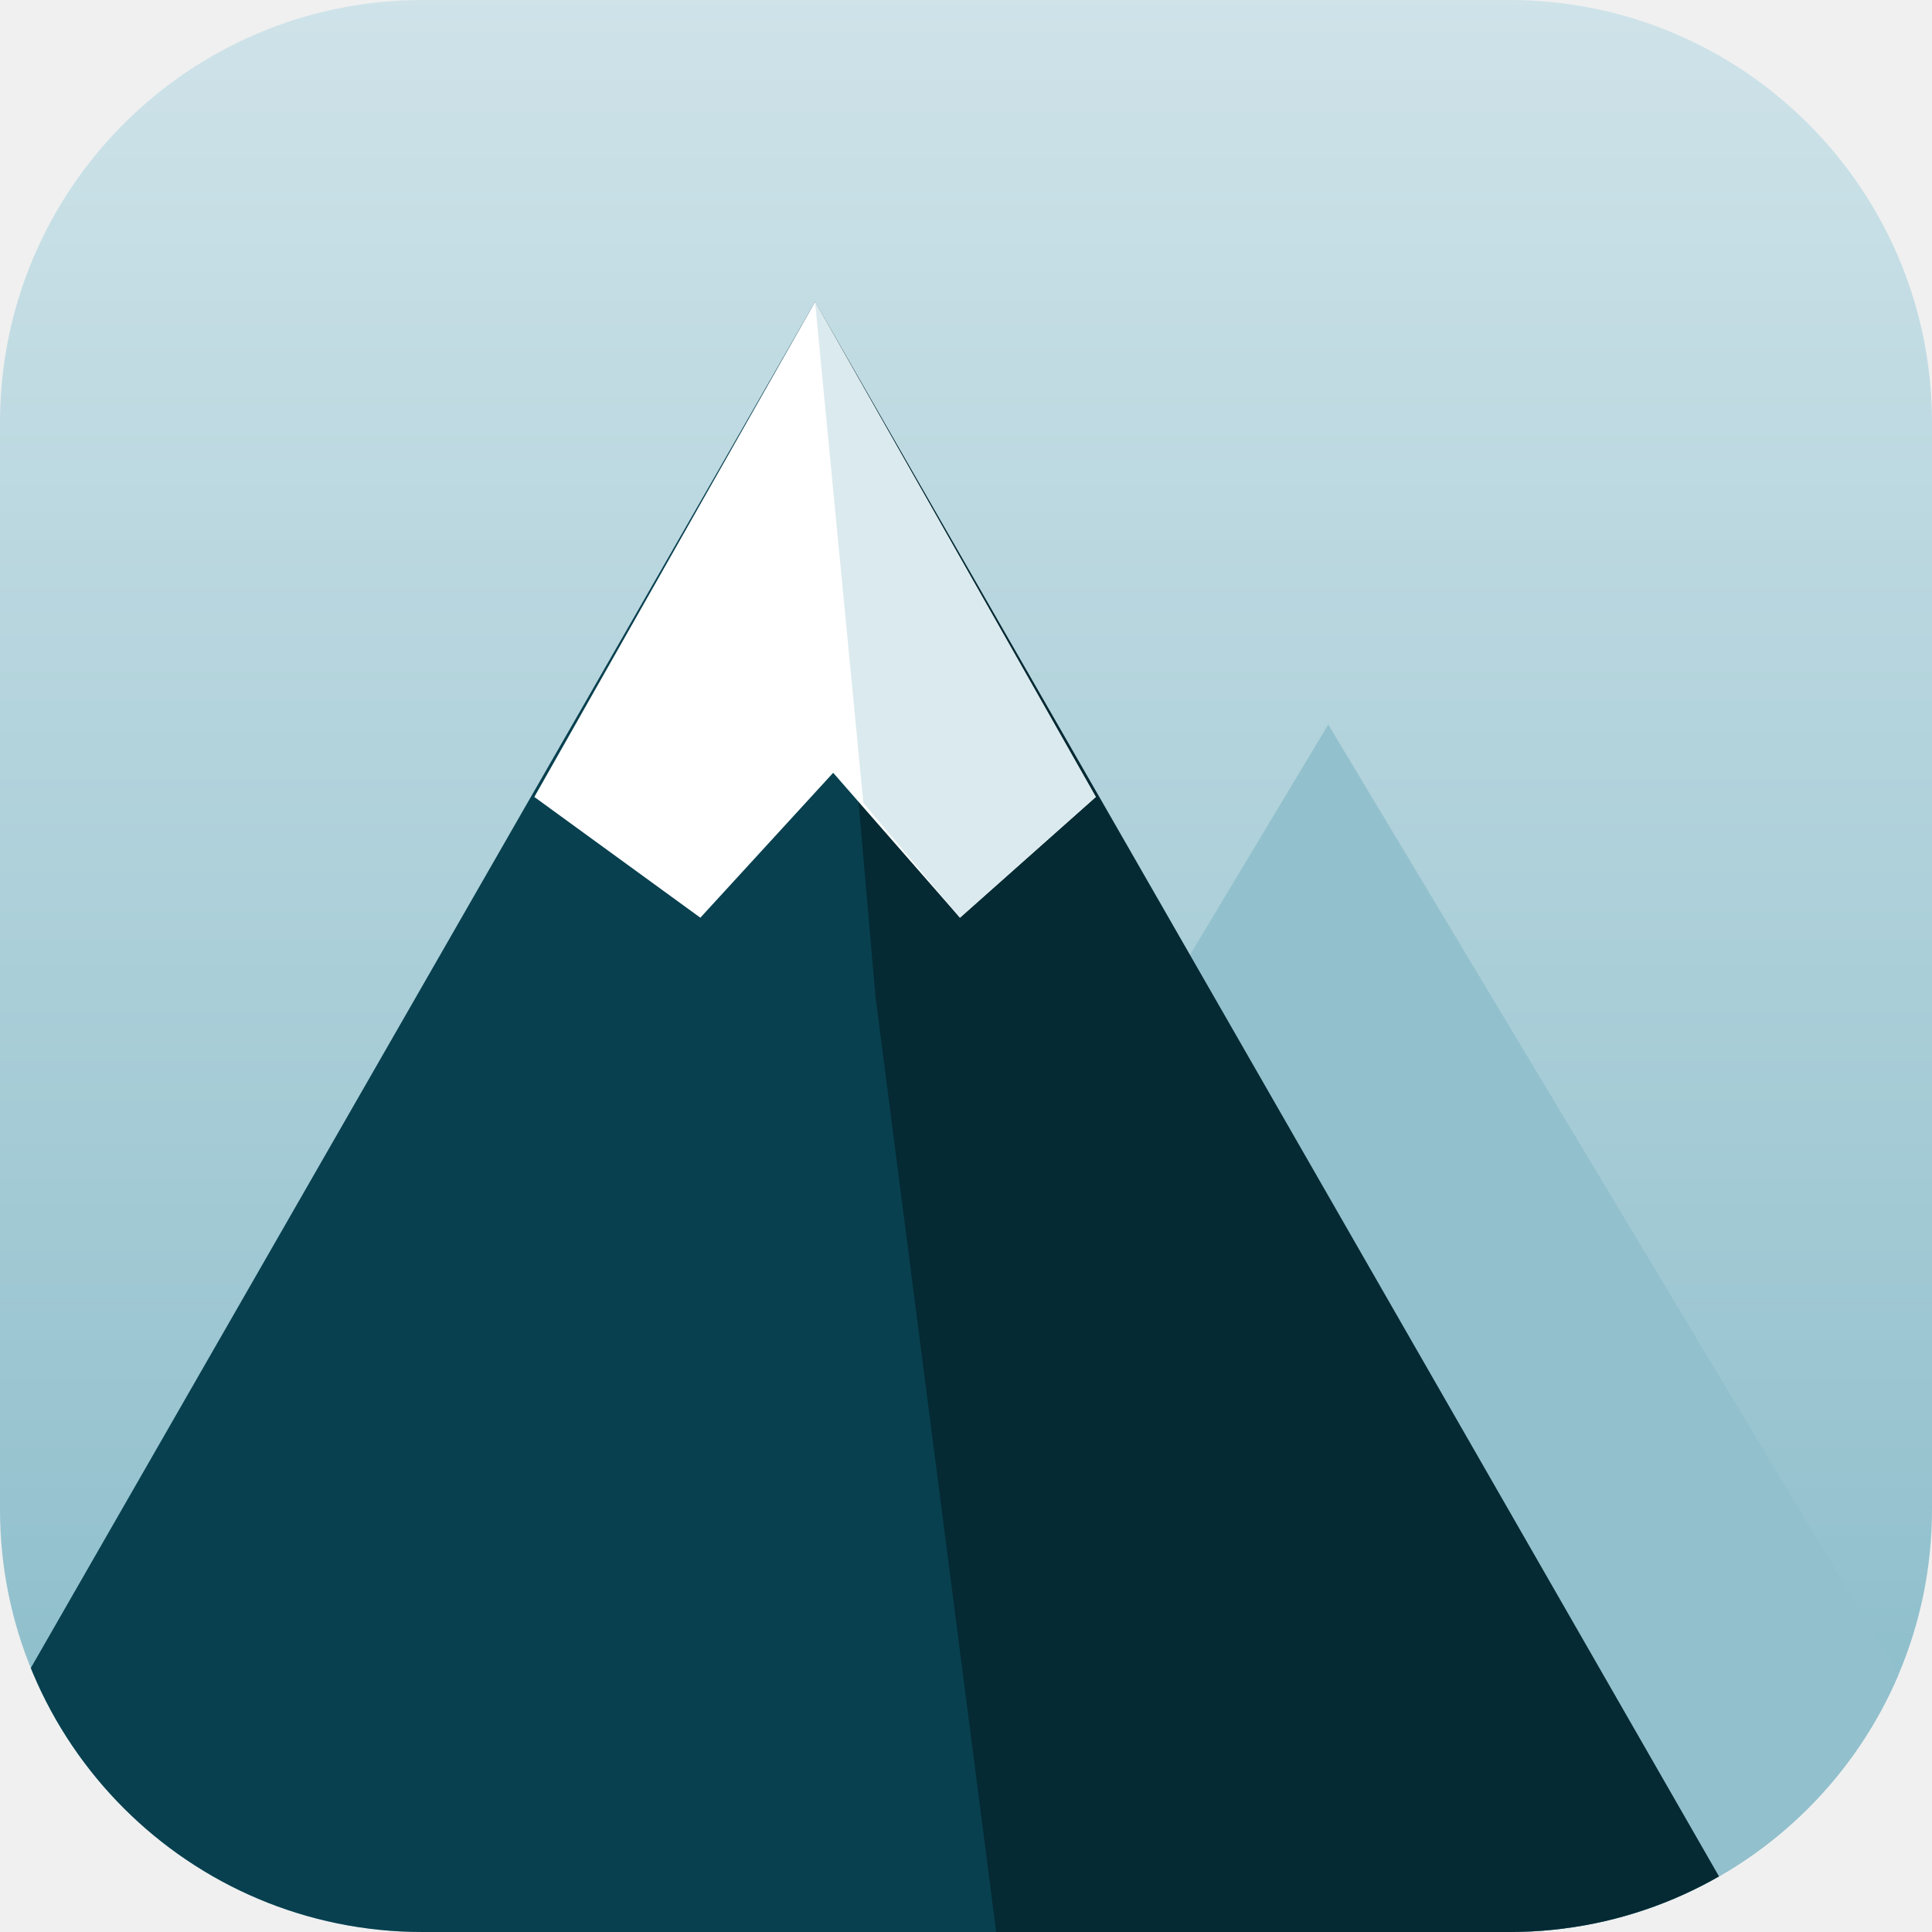
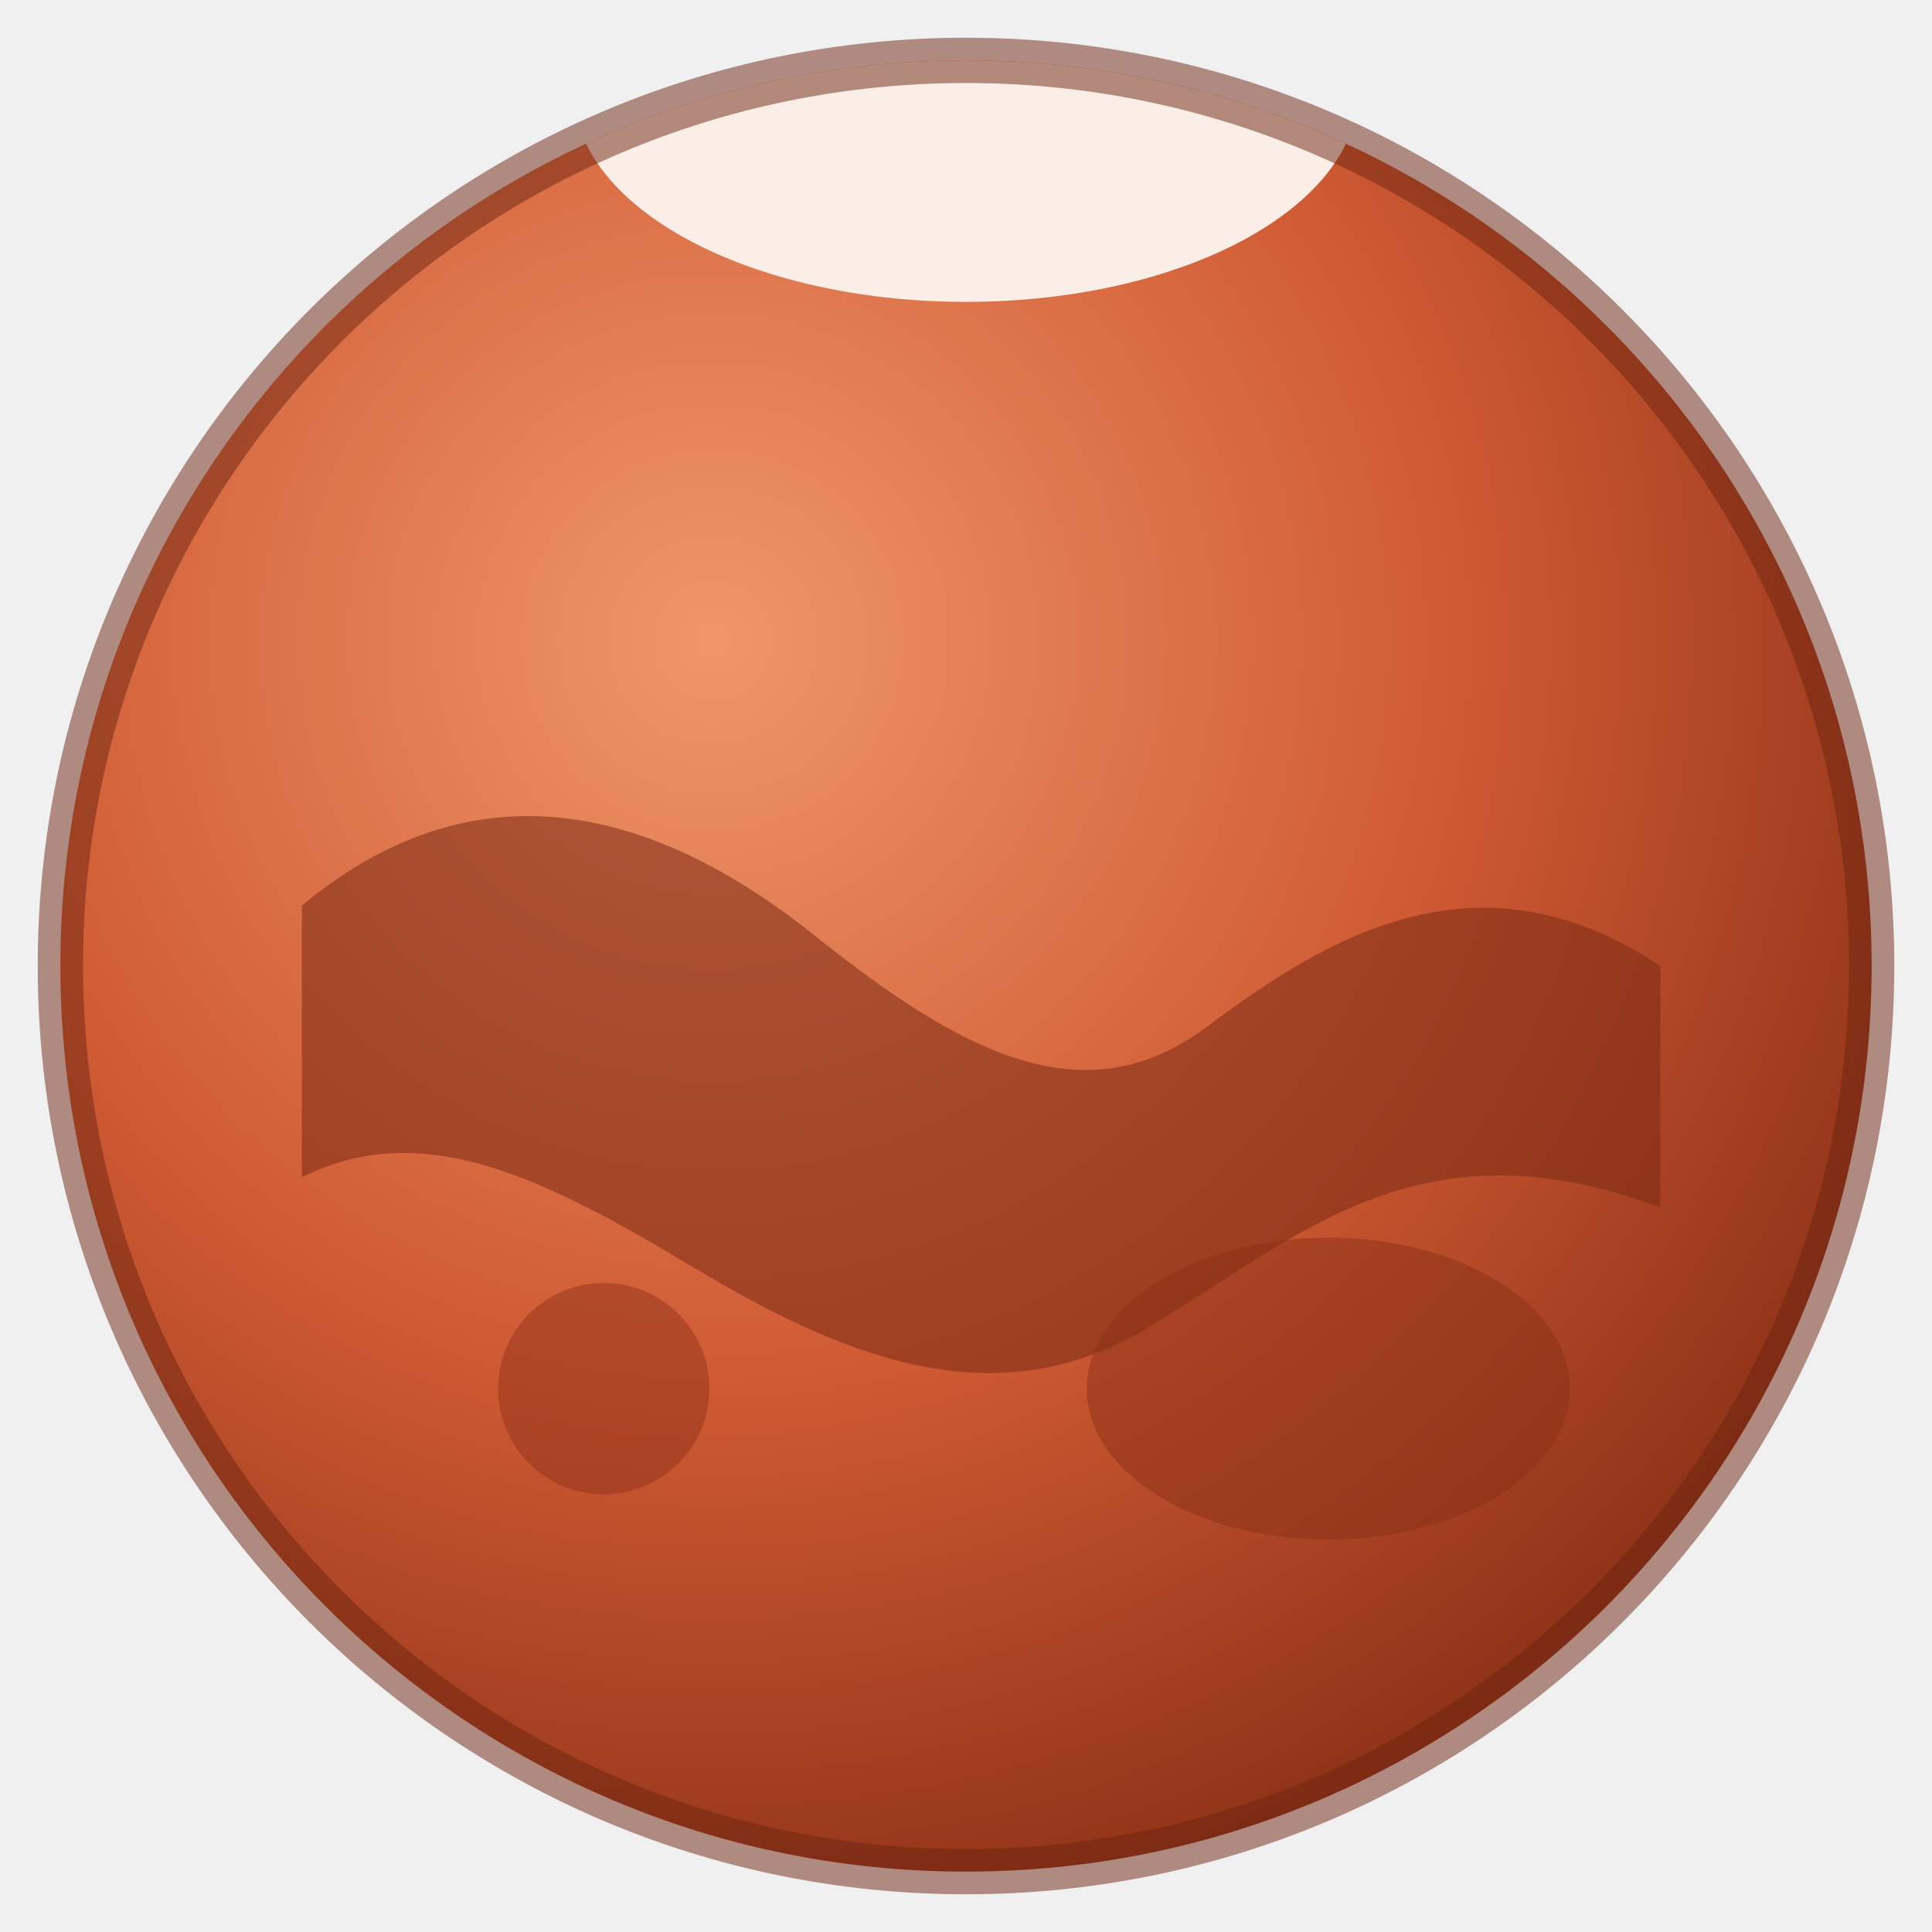
- <svg xmlns="http://www.w3.org/2000/svg" viewBox="0 0 64 64">
+ <svg xmlns="http://www.w3.org/2000/svg" viewBox="0 0 64 64" width="64" height="64">
  <defs>
-     <linearGradient id="s" x1="0" y1="0" x2="0" y2="1">
-       <stop offset="0" stop-color="#cfe3e9" />
-       <stop offset="1" stop-color="#86bac8" />
-     </linearGradient>
+     <radialGradient id="m" cx="36%" cy="32%" r="75%">
+       <stop offset="0" stop-color="#f0966a" />
+       <stop offset="0.55" stop-color="#cf5a33" />
+       <stop offset="1" stop-color="#8a2f16" />
+     </radialGradient>
    <clipPath id="c">
-       <rect width="64" height="64" rx="14" />
+       <circle cx="32" cy="32" r="30" />
    </clipPath>
  </defs>
-   <rect width="64" height="64" rx="14" fill="url(#s)" />
+   <circle cx="32" cy="32" r="30" fill="url(#m)" />
  <g clip-path="url(#c)">
-     <polygon points="44,24 68,64 20,64" fill="#93c0cd" />
-     <polygon points="27,10 58,64 -4,64" fill="#08404f" />
-     <polygon points="27,10 58,64 33,64 29,33" fill="#000" opacity=".35" />
-     <polygon points="27,10 36.3,26.4 31.8,30.4 27.6,25.6 23.2,30.4 17.7,26.4" fill="#fff" />
-     <polygon points="27,10 36.3,26.4 31.8,30.4 28.6,26.6" fill="#dbeaee" />
+     <ellipse cx="32" cy="3" rx="13" ry="7" fill="#fbeee6" />
+     <path d="M10 30c6-5 12-3 17 1s9 6 13 3 9-6 15-2v8c-8-3-12 1-17 4s-10 1-15-2-9-5-13-3z" fill="#7a2a14" opacity="0.55" />
+     <ellipse cx="44" cy="46" rx="8" ry="5" fill="#8a2f16" opacity="0.5" />
+     <circle cx="20" cy="46" r="3.5" fill="#8a2f16" opacity="0.45" />
  </g>
+   <circle cx="32" cy="32" r="30" fill="none" stroke="#6b2310" stroke-width="1.5" opacity="0.5" />
</svg>
